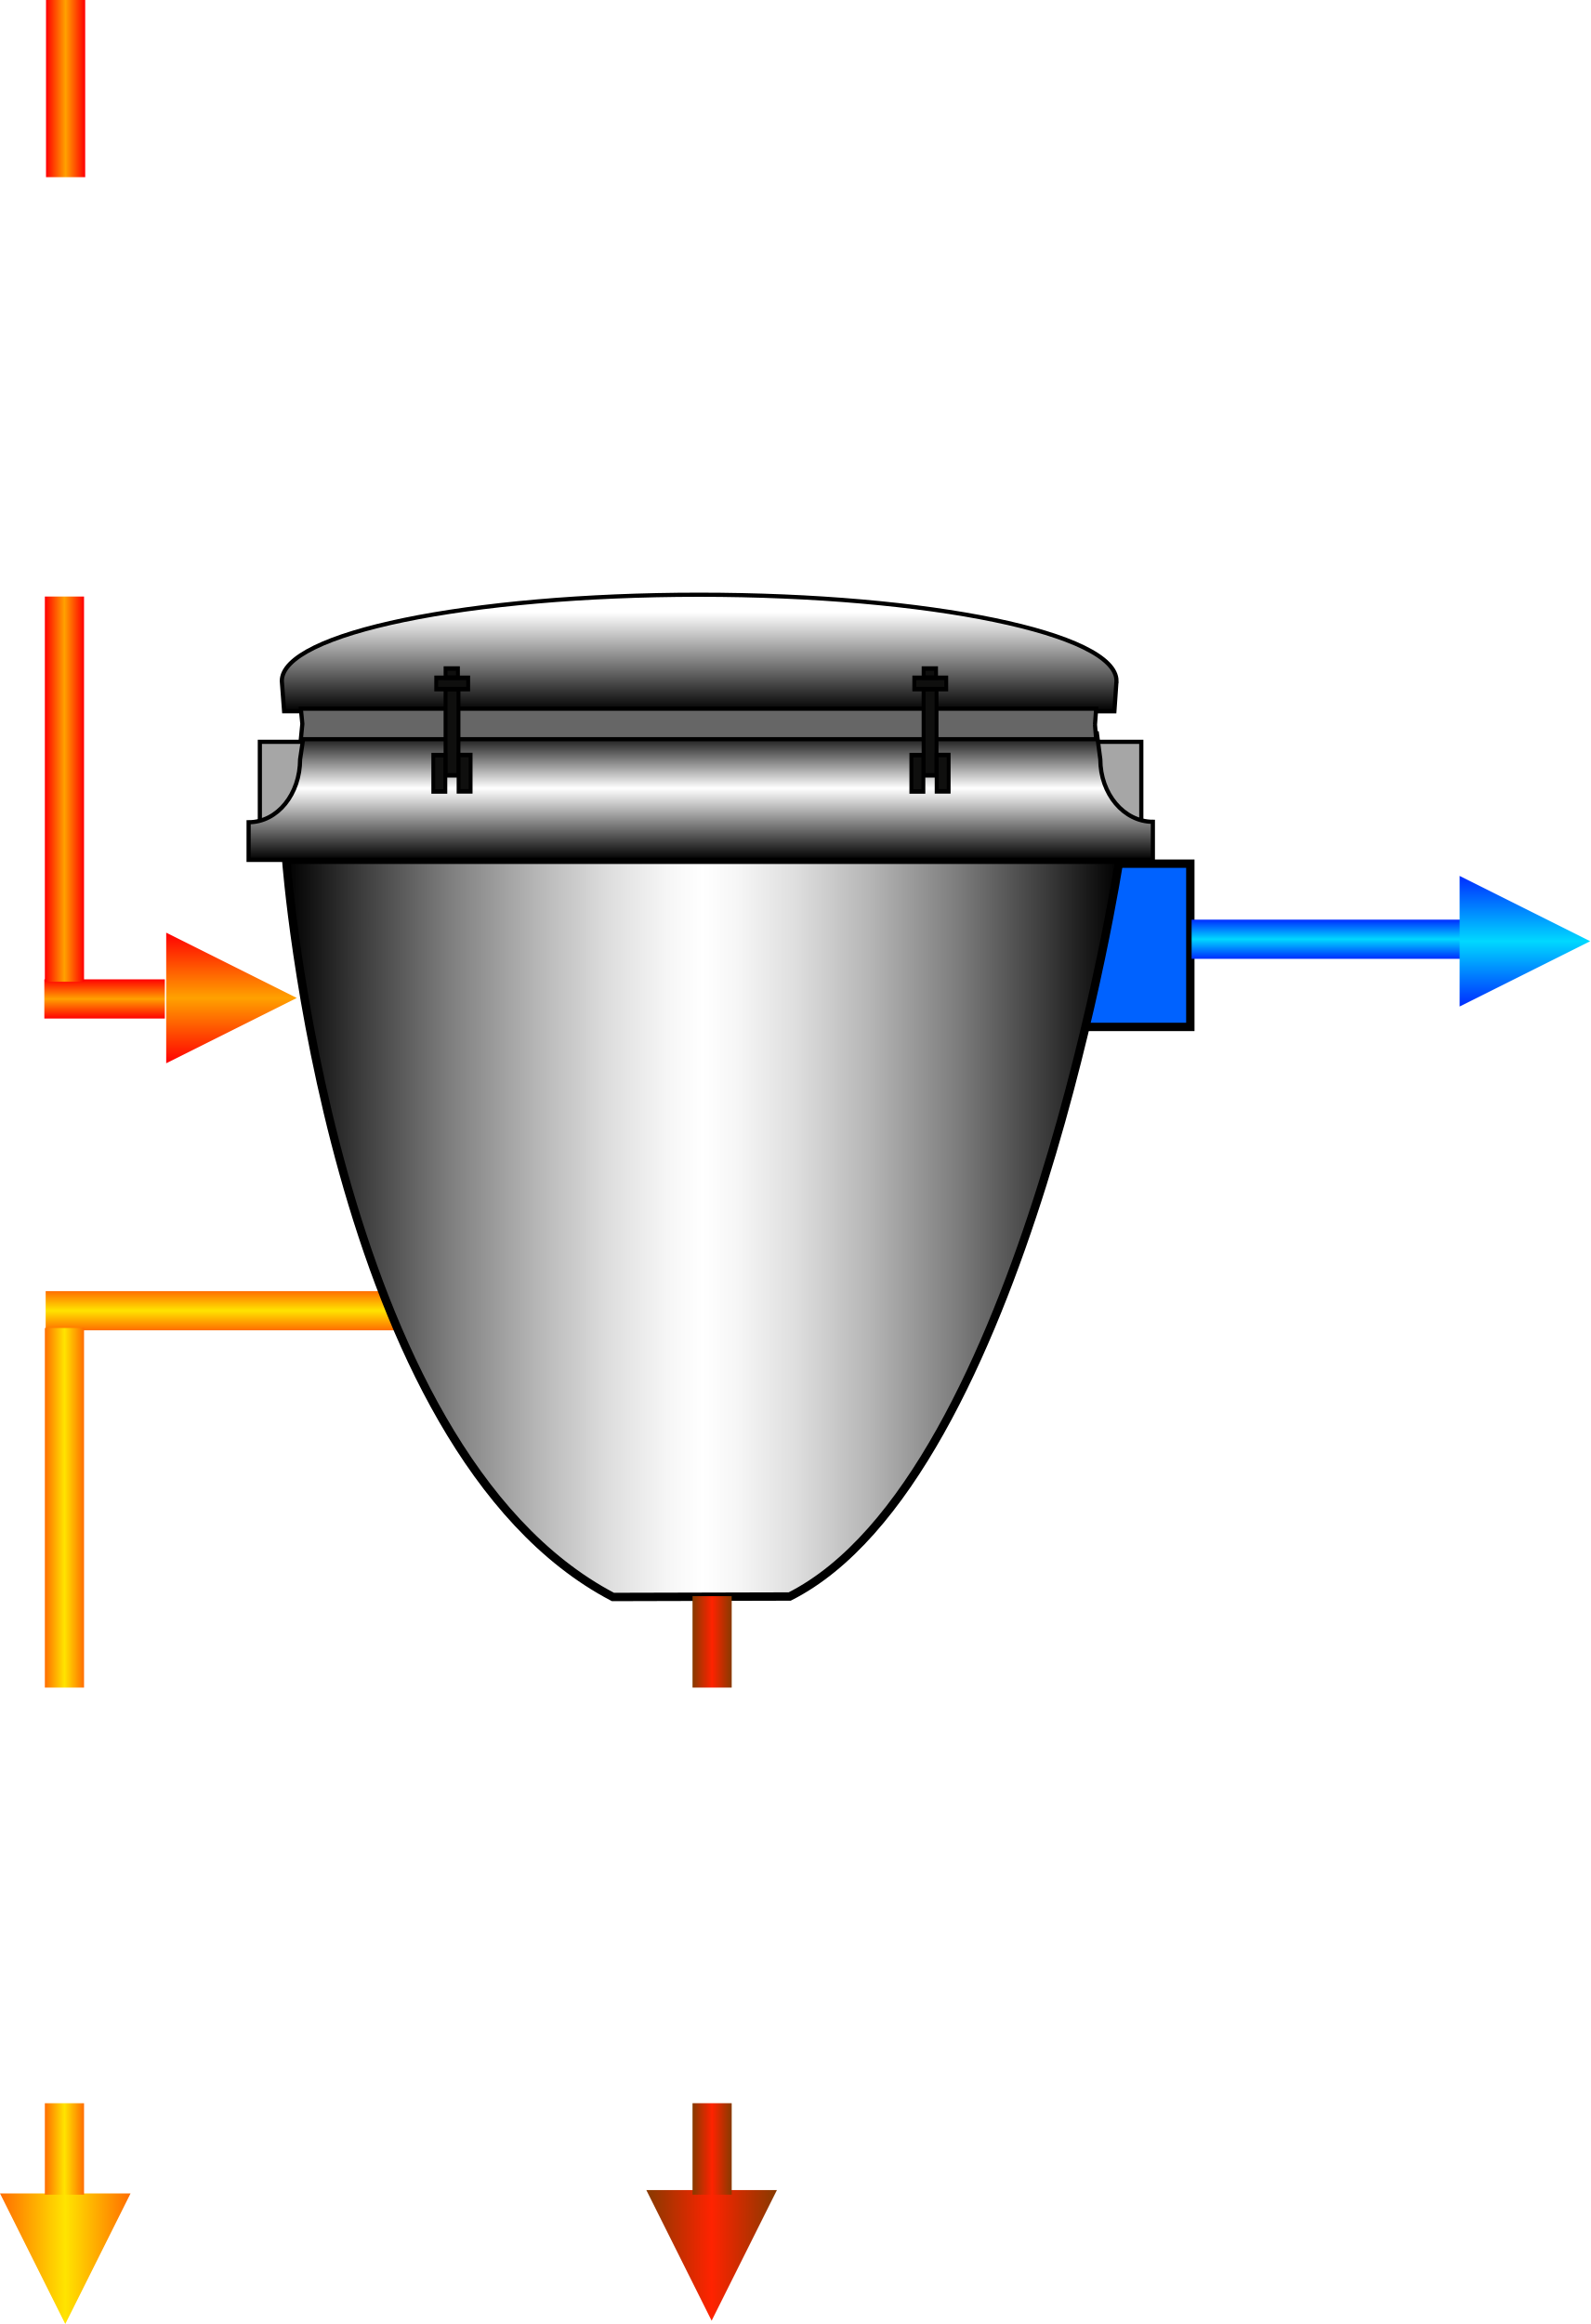
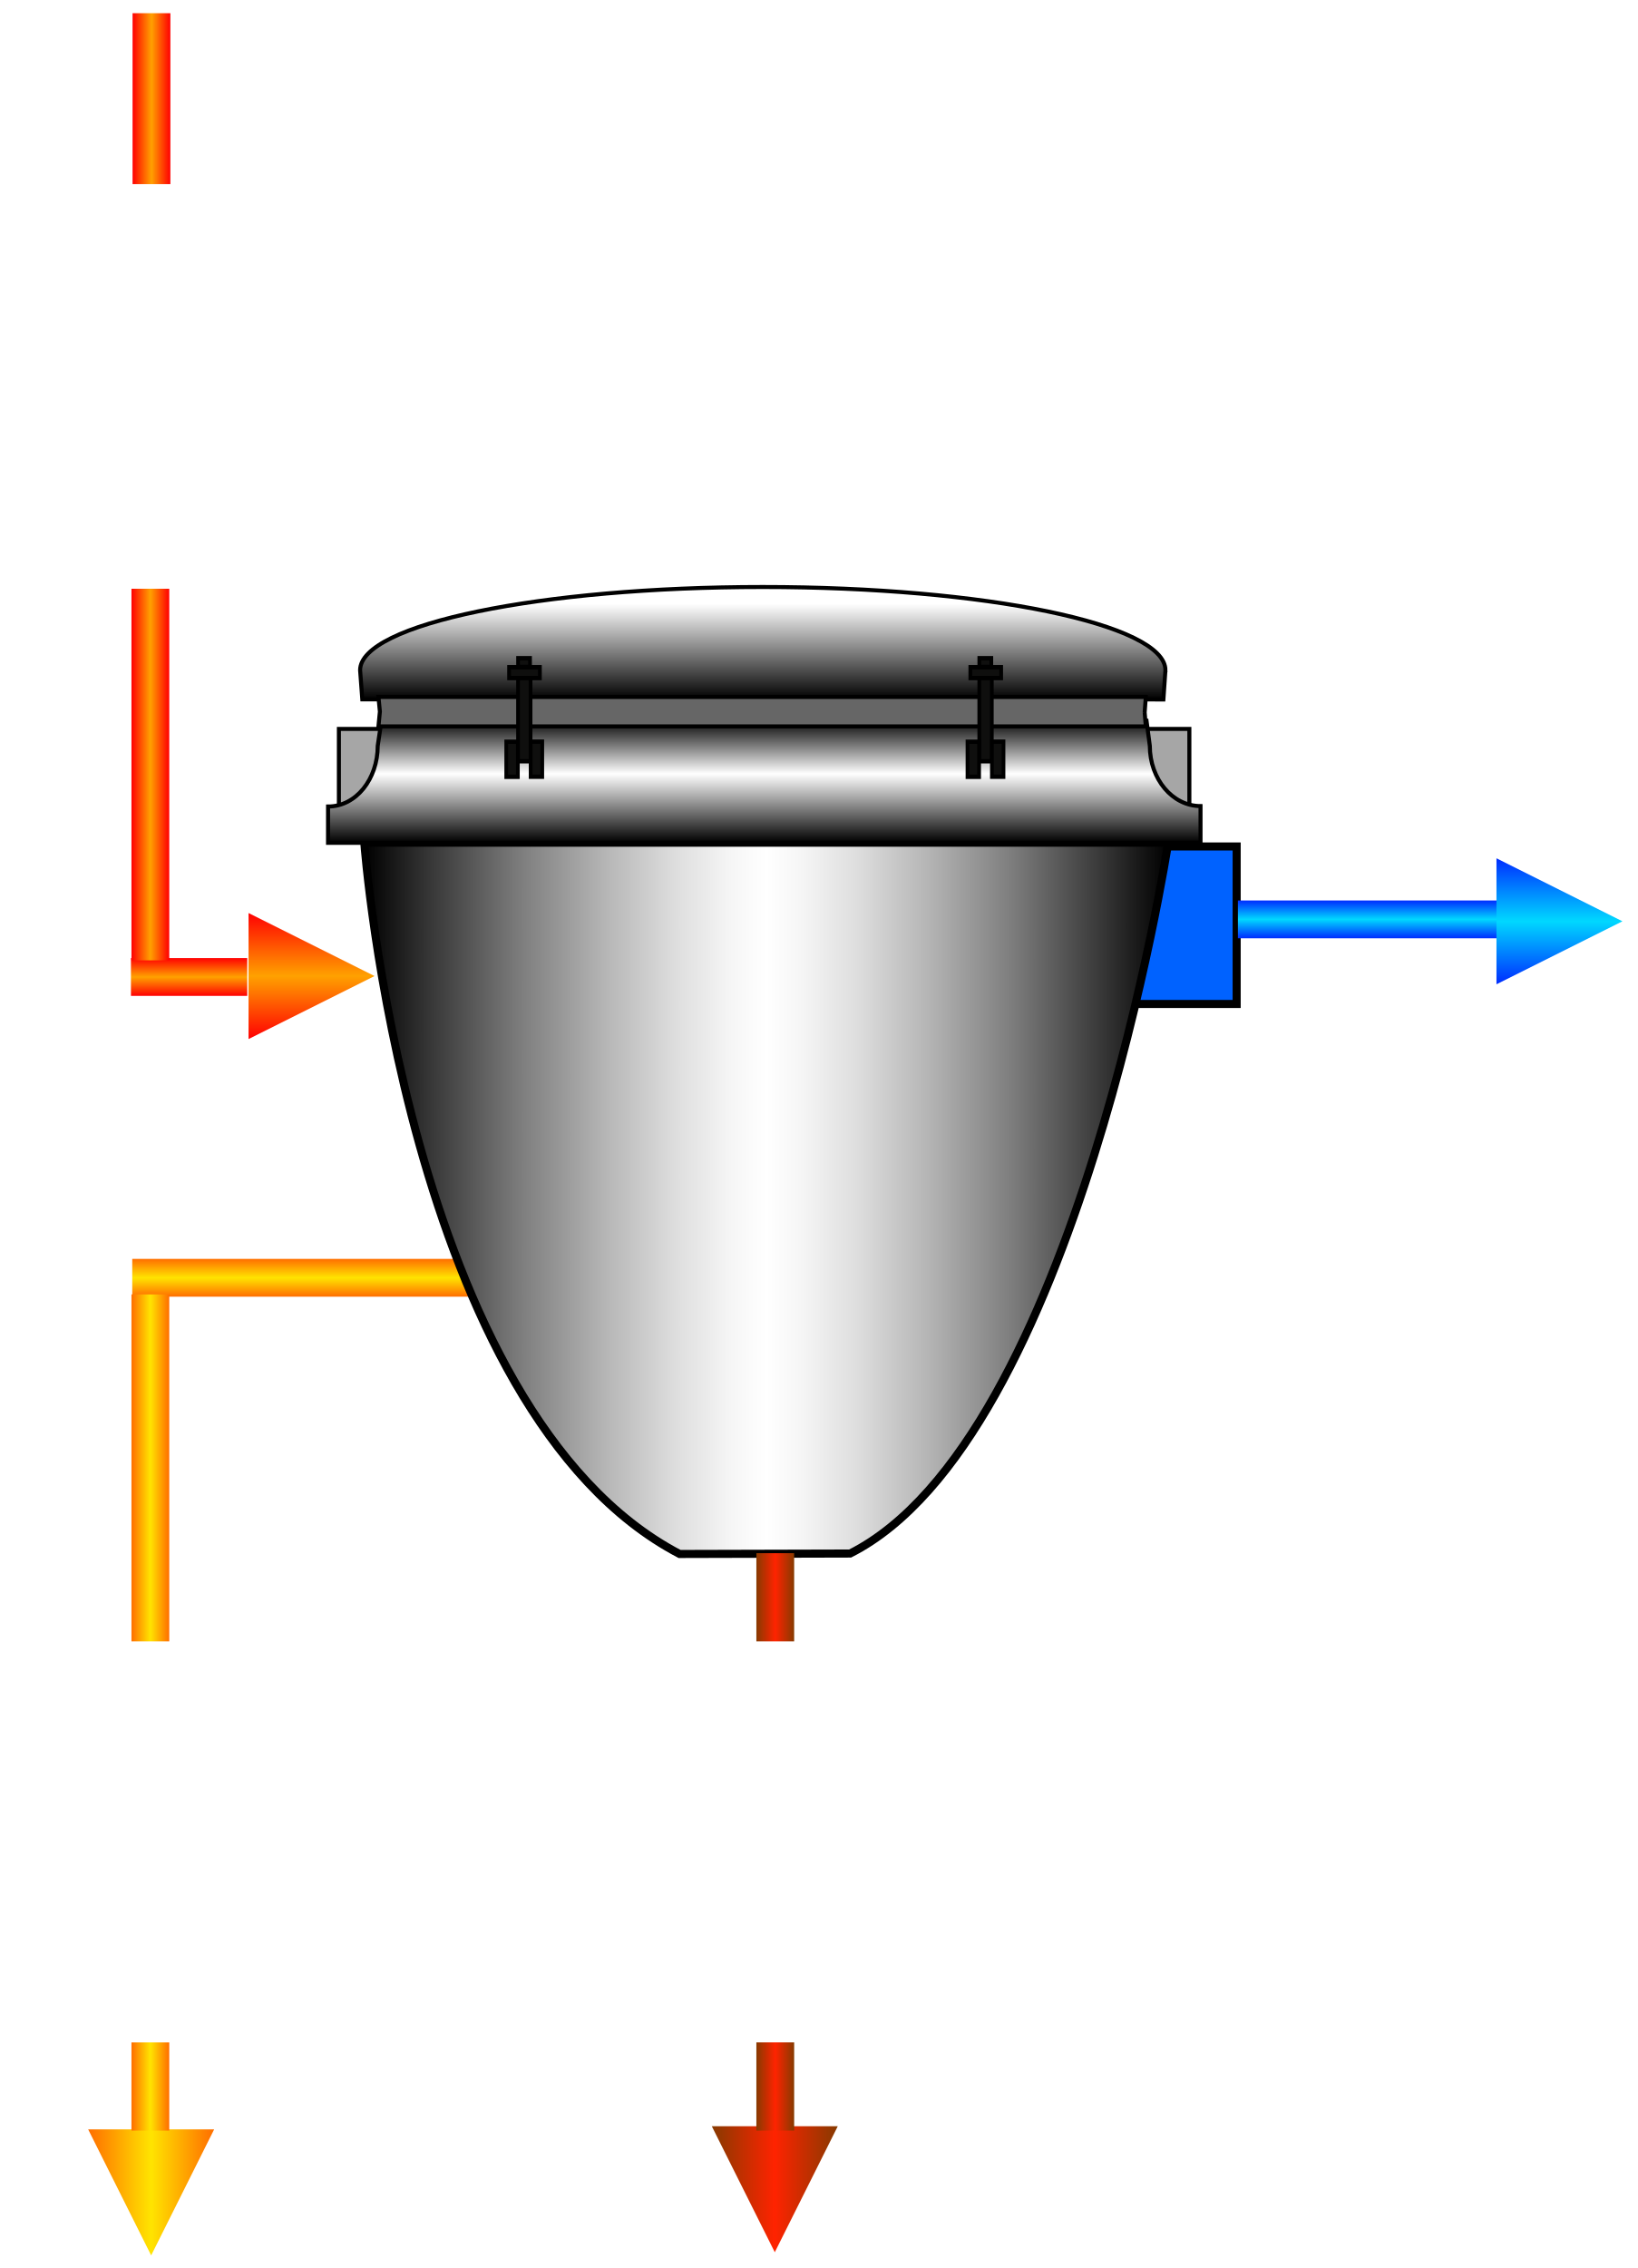
- <svg xmlns="http://www.w3.org/2000/svg" xmlns:xlink="http://www.w3.org/1999/xlink" width="121.796" height="177.952" id="svg11040" version="1.1">
+ <svg xmlns="http://www.w3.org/2000/svg" xmlns:xlink="http://www.w3.org/1999/xlink" width="130" height="180" id="svg11040" version="1.1">
  <defs id="defs11042">
    <linearGradient id="linearGradient6671">
      <stop id="stop6673" offset="0" style="stop-color:#ff0002;stop-opacity:1;" />
      <stop style="stop-color:#ffa100;stop-opacity:1;" offset="0.5" id="stop6675" />
      <stop id="stop6677" offset="1" style="stop-color:#ff0002;stop-opacity:1;" />
    </linearGradient>
    <linearGradient id="linearGradient10835">
      <stop style="stop-color:#ff6e00;stop-opacity:1;" offset="0" id="stop10837" />
      <stop id="stop10839" offset="0.5" style="stop-color:#ffe400;stop-opacity:1;" />
      <stop style="stop-color:#ff6e00;stop-opacity:1;" offset="1" id="stop10841" />
    </linearGradient>
    <linearGradient id="linearGradient10849">
      <stop id="stop10851" offset="0" style="stop-color:#873a00;stop-opacity:1;" />
      <stop style="stop-color:#ff2300;stop-opacity:1;" offset="0.5" id="stop10853" />
      <stop id="stop10855" offset="1" style="stop-color:#873a00;stop-opacity:1;" />
    </linearGradient>
    <linearGradient id="linearGradient10897">
      <stop id="stop10899" offset="0" style="stop-color:#ff0002;stop-opacity:1;" />
      <stop style="stop-color:#ffa100;stop-opacity:1;" offset="0.5" id="stop10901" />
      <stop id="stop10903" offset="1" style="stop-color:#ff0002;stop-opacity:1;" />
    </linearGradient>
    <linearGradient id="linearGradient10906">
      <stop id="stop10908" offset="0" style="stop-color:#873a00;stop-opacity:1;" />
      <stop style="stop-color:#ff2300;stop-opacity:1;" offset="0.5" id="stop10910" />
      <stop id="stop10912" offset="1" style="stop-color:#873a00;stop-opacity:1;" />
    </linearGradient>
    <linearGradient id="linearGradient10915">
      <stop id="stop10917" offset="0" style="stop-color:#873a00;stop-opacity:1;" />
      <stop style="stop-color:#ff2300;stop-opacity:1;" offset="0.5" id="stop10919" />
      <stop id="stop10921" offset="1" style="stop-color:#873a00;stop-opacity:1;" />
    </linearGradient>
    <linearGradient id="linearGradient10924">
      <stop style="stop-color:#ff6e00;stop-opacity:1;" offset="0" id="stop10926" />
      <stop id="stop10928" offset="0.5" style="stop-color:#ffe400;stop-opacity:1;" />
      <stop style="stop-color:#ff6e00;stop-opacity:1;" offset="1" id="stop10930" />
    </linearGradient>
    <linearGradient id="linearGradient10933">
      <stop style="stop-color:#ff6e00;stop-opacity:1;" offset="0" id="stop10935" />
      <stop id="stop10937" offset="0.5" style="stop-color:#ffe400;stop-opacity:1;" />
      <stop style="stop-color:#ff6e00;stop-opacity:1;" offset="1" id="stop10939" />
    </linearGradient>
    <linearGradient id="linearGradient6613">
      <stop id="stop6615" offset="0" style="stop-color:#002cff;stop-opacity:1;" />
      <stop style="stop-color:#00d8ff;stop-opacity:1;" offset="0.5" id="stop6617" />
      <stop id="stop6619" offset="1" style="stop-color:#002cff;stop-opacity:1;" />
    </linearGradient>
    <linearGradient id="linearGradient10947">
      <stop id="stop10949" offset="0" style="stop-color:#002cff;stop-opacity:1;" />
      <stop style="stop-color:#00d8ff;stop-opacity:1;" offset="0.5" id="stop10951" />
      <stop id="stop10953" offset="1" style="stop-color:#002cff;stop-opacity:1;" />
    </linearGradient>
    <linearGradient id="linearGradient10956">
      <stop id="stop10958" offset="0" style="stop-color:#ff0002;stop-opacity:1;" />
      <stop style="stop-color:#ffa100;stop-opacity:1;" offset="0.5" id="stop10960" />
      <stop id="stop10962" offset="1" style="stop-color:#ff0002;stop-opacity:1;" />
    </linearGradient>
    <linearGradient id="linearGradient10965">
      <stop id="stop10967" offset="0" style="stop-color:#ff0002;stop-opacity:1;" />
      <stop style="stop-color:#ffa100;stop-opacity:1;" offset="0.5" id="stop10969" />
      <stop id="stop10971" offset="1" style="stop-color:#ff0002;stop-opacity:1;" />
    </linearGradient>
    <linearGradient id="XMLID_28_" gradientUnits="userSpaceOnUse" x1="687.1" y1="233.296" x2="687.1" y2="239.75">
      <stop offset="0.15" style="stop-color:#FFFFFF" id="stop8803" />
      <stop offset="1" style="stop-color:#000000" id="stop8805" />
    </linearGradient>
    <linearGradient id="XMLID_27_" gradientUnits="userSpaceOnUse" x1="687.2" y1="240.852" x2="687.2" y2="247.976">
      <stop offset="0.006" style="stop-color:#000000" id="stop8794" />
      <stop offset="0.444" style="stop-color:#FFFFFF" id="stop8796" />
      <stop offset="1" style="stop-color:#000000" id="stop8798" />
    </linearGradient>
    <linearGradient id="XMLID_26_" gradientUnits="userSpaceOnUse" x1="660.444" y1="268.378" x2="714.221" y2="268.378">
      <stop offset="0" style="stop-color:#000000" id="stop8765" />
      <stop offset="0.085" style="stop-color:#393939" id="stop8767" />
      <stop offset="0.198" style="stop-color:#7F7F7F" id="stop8769" />
      <stop offset="0.301" style="stop-color:#B6B6B6" id="stop8771" />
      <stop offset="0.388" style="stop-color:#DEDEDE" id="stop8773" />
      <stop offset="0.458" style="stop-color:#F6F6F6" id="stop8775" />
      <stop offset="0.5" style="stop-color:#FFFFFF" id="stop8777" />
      <stop offset="0.542" style="stop-color:#F6F6F6" id="stop8779" />
      <stop offset="0.612" style="stop-color:#DEDEDE" id="stop8781" />
      <stop offset="0.699" style="stop-color:#B6B6B6" id="stop8783" />
      <stop offset="0.802" style="stop-color:#7F7F7F" id="stop8785" />
      <stop offset="0.915" style="stop-color:#393939" id="stop8787" />
      <stop offset="1" style="stop-color:#000000" id="stop8789" />
    </linearGradient>
    <linearGradient xlink:href="#linearGradient10835" id="linearGradient10829" gradientUnits="userSpaceOnUse" gradientTransform="matrix(0.04578174,0,0,0.2512893,629.736,-358.3493)" x1="257.42" y1="404.412" x2="322.949" y2="404.412" />
    <linearGradient id="linearGradient10998">
      <stop style="stop-color:#ff6e00;stop-opacity:1;" offset="0" id="stop11000" />
      <stop id="stop11002" offset="0.5" style="stop-color:#ffe400;stop-opacity:1;" />
      <stop style="stop-color:#ff6e00;stop-opacity:1;" offset="1" id="stop11004" />
    </linearGradient>
    <linearGradient xlink:href="#linearGradient6671" id="linearGradient11345" gradientUnits="userSpaceOnUse" x1="43.529" y1="313.691" x2="100.49" y2="313.691" />
    <linearGradient xlink:href="#linearGradient6613" id="linearGradient11347" gradientUnits="userSpaceOnUse" gradientTransform="matrix(0.04578174,0,0,0.2253706,-634.6472,253.1719)" x1="257.42" y1="404.412" x2="322.949" y2="404.412" />
    <linearGradient xlink:href="#linearGradient6613" id="linearGradient11349" gradientUnits="userSpaceOnUse" x1="43.529" y1="313.691" x2="100.49" y2="313.691" />
    <linearGradient xlink:href="#linearGradient10835" id="linearGradient11353" gradientUnits="userSpaceOnUse" x1="43.529" y1="313.691" x2="100.49" y2="313.691" />
    <linearGradient xlink:href="#linearGradient10849" id="linearGradient11357" gradientUnits="userSpaceOnUse" x1="43.529" y1="313.691" x2="100.49" y2="313.691" />
    <linearGradient xlink:href="#linearGradient6671" id="linearGradient11389" gradientUnits="userSpaceOnUse" gradientTransform="matrix(0.04578174,0,0,0.1486067,-9.69586,824.1149)" x1="257.42" y1="404.412" x2="322.949" y2="404.412" />
    <linearGradient xlink:href="#linearGradient10835" id="linearGradient11392" gradientUnits="userSpaceOnUse" gradientTransform="matrix(0.04578174,0,0,0.07668049,-9.78511,1010.967)" x1="257.42" y1="404.412" x2="322.949" y2="404.412" />
    <linearGradient xlink:href="#linearGradient10849" id="linearGradient11395" gradientUnits="userSpaceOnUse" gradientTransform="matrix(0.04578174,0,0,0.0767043,39.82298,1010.957)" x1="257.42" y1="404.412" x2="322.949" y2="404.412" />
    <linearGradient xlink:href="#linearGradient6671" id="linearGradient11398" gradientUnits="userSpaceOnUse" gradientTransform="matrix(0.04578174,0,0,0.3231015,-9.78515,807.1895)" x1="257.42" y1="404.412" x2="322.949" y2="404.412" />
    <linearGradient xlink:href="#linearGradient10849" id="linearGradient11402" gradientUnits="userSpaceOnUse" gradientTransform="matrix(0.04578174,0,0,0.0767043,39.82297,972.1305)" x1="257.42" y1="404.412" x2="322.949" y2="404.412" />
    <linearGradient xlink:href="#linearGradient10835" id="linearGradient11406" gradientUnits="userSpaceOnUse" gradientTransform="matrix(0.04578174,0,0,0.3016598,-9.78513,870.8879)" x1="257.42" y1="404.412" x2="322.949" y2="404.412" />
    <linearGradient xlink:href="#linearGradient6671" id="linearGradient11413" gradientUnits="userSpaceOnUse" gradientTransform="matrix(0.04578174,0,0,0.1010986,940.6352,-47.4604)" x1="257.42" y1="404.412" x2="322.949" y2="404.412" />
    <linearGradient xlink:href="#XMLID_28_" id="linearGradient11429" gradientUnits="userSpaceOnUse" gradientTransform="matrix(1.1867,0,0,1.383018,-763.2637,600.3159)" x1="687.1" y1="233.296" x2="687.1" y2="239.75" />
    <linearGradient xlink:href="#XMLID_27_" id="linearGradient11432" gradientUnits="userSpaceOnUse" gradientTransform="matrix(1.1867,0,0,1.383018,-763.2637,600.3159)" x1="687.2" y1="240.852" x2="687.2" y2="247.976" />
    <linearGradient xlink:href="#XMLID_26_" id="linearGradient11435" gradientUnits="userSpaceOnUse" gradientTransform="matrix(1.1867,0,0,1.383018,-763.2637,600.3159)" x1="660.444" y1="268.378" x2="714.221" y2="268.378" />
    <linearGradient xlink:href="#linearGradient10835" id="linearGradient11440" gradientUnits="userSpaceOnUse" gradientTransform="matrix(0.04578174,0,0,0.2962804,964.5084,-135.4052)" x1="257.42" y1="404.412" x2="322.949" y2="404.412" />
    <linearGradient xlink:href="#linearGradient6613" id="linearGradient11444" gradientUnits="userSpaceOnUse" gradientTransform="matrix(0.04578174,0,0,0.2253706,-962.634,8.97928)" x1="257.42" y1="404.412" x2="322.949" y2="404.412" />
-     <linearGradient xlink:href="#linearGradient6671" id="linearGradient10135" gradientUnits="userSpaceOnUse" gradientTransform="matrix(0.04578174,0,0,0.1486067,-9.69586,824.1149)" x1="257.42" y1="404.412" x2="322.949" y2="404.412" />
-     <linearGradient xlink:href="#linearGradient10835" id="linearGradient10138" gradientUnits="userSpaceOnUse" gradientTransform="matrix(0.04578174,0,0,0.07668049,-9.78511,1010.967)" x1="257.42" y1="404.412" x2="322.949" y2="404.412" />
-     <linearGradient xlink:href="#linearGradient10849" id="linearGradient10141" gradientUnits="userSpaceOnUse" gradientTransform="matrix(0.04578174,0,0,0.0767043,39.82298,1010.957)" x1="257.42" y1="404.412" x2="322.949" y2="404.412" />
-     <linearGradient xlink:href="#linearGradient6671" id="linearGradient10144" gradientUnits="userSpaceOnUse" gradientTransform="matrix(0.04578174,0,0,0.3231015,-9.78515,807.1895)" x1="257.42" y1="404.412" x2="322.949" y2="404.412" />
-     <linearGradient xlink:href="#linearGradient10849" id="linearGradient10148" gradientUnits="userSpaceOnUse" gradientTransform="matrix(0.04578174,0,0,0.0767043,39.82297,972.1305)" x1="257.42" y1="404.412" x2="322.949" y2="404.412" />
-     <linearGradient xlink:href="#linearGradient10835" id="linearGradient10152" gradientUnits="userSpaceOnUse" gradientTransform="matrix(0.04578174,0,0,0.3016598,-9.78513,870.8879)" x1="257.42" y1="404.412" x2="322.949" y2="404.412" />
-     <linearGradient xlink:href="#linearGradient6613" id="linearGradient10156" gradientUnits="userSpaceOnUse" gradientTransform="matrix(0.04578174,0,0,0.2253706,-962.634,8.97928)" x1="257.42" y1="404.412" x2="322.949" y2="404.412" />
-     <linearGradient xlink:href="#linearGradient6671" id="linearGradient10160" gradientUnits="userSpaceOnUse" gradientTransform="matrix(0.04578174,0,0,0.1010986,940.6352,-47.4604)" x1="257.42" y1="404.412" x2="322.949" y2="404.412" />
+     <linearGradient xlink:href="#linearGradient6671" id="linearGradient10135" gradientUnits="userSpaceOnUse" gradientTransform="matrix(0.04578174,0,0,0.1486067,-2.69586,823.1149)" x1="257.42" y1="404.412" x2="322.949" y2="404.412" />
+     <linearGradient xlink:href="#linearGradient10835" id="linearGradient10138" gradientUnits="userSpaceOnUse" gradientTransform="matrix(0.04578174,0,0,0.07668049,-2.78511,1009.967)" x1="257.42" y1="404.412" x2="322.949" y2="404.412" />
+     <linearGradient xlink:href="#linearGradient10849" id="linearGradient10141" gradientUnits="userSpaceOnUse" gradientTransform="matrix(0.04578174,0,0,0.0767043,46.82298,1009.957)" x1="257.42" y1="404.412" x2="322.949" y2="404.412" />
+     <linearGradient xlink:href="#linearGradient6671" id="linearGradient10144" gradientUnits="userSpaceOnUse" gradientTransform="matrix(0.04578174,0,0,0.3231015,-2.78515,806.1895)" x1="257.42" y1="404.412" x2="322.949" y2="404.412" />
+     <linearGradient xlink:href="#linearGradient10849" id="linearGradient10148" gradientUnits="userSpaceOnUse" gradientTransform="matrix(0.04578174,0,0,0.0767043,46.82297,971.1305)" x1="257.42" y1="404.412" x2="322.949" y2="404.412" />
+     <linearGradient xlink:href="#linearGradient10835" id="linearGradient10152" gradientUnits="userSpaceOnUse" gradientTransform="matrix(0.04578174,0,0,0.3016598,-2.78513,869.8879)" x1="257.42" y1="404.412" x2="322.949" y2="404.412" />
+     <linearGradient xlink:href="#linearGradient6613" id="linearGradient10156" gradientUnits="userSpaceOnUse" gradientTransform="matrix(0.04578174,0,0,0.2253706,-961.634,15.97928)" x1="257.42" y1="404.412" x2="322.949" y2="404.412" />
+     <linearGradient xlink:href="#linearGradient6671" id="linearGradient10160" gradientUnits="userSpaceOnUse" gradientTransform="matrix(0.04578174,0,0,0.1010986,939.6352,-54.4604)" x1="257.42" y1="404.412" x2="322.949" y2="404.412" />
    <linearGradient xlink:href="#XMLID_28_" id="linearGradient10176" gradientUnits="userSpaceOnUse" gradientTransform="matrix(1.1867,0,0,1.383018,-763.2637,600.3159)" x1="687.1" y1="233.296" x2="687.1" y2="239.75" />
    <linearGradient xlink:href="#XMLID_27_" id="linearGradient10179" gradientUnits="userSpaceOnUse" gradientTransform="matrix(1.1867,0,0,1.383018,-763.2637,600.3159)" x1="687.2" y1="240.852" x2="687.2" y2="247.976" />
    <linearGradient xlink:href="#XMLID_26_" id="linearGradient10182" gradientUnits="userSpaceOnUse" gradientTransform="matrix(1.1867,0,0,1.383018,-763.2637,600.3159)" x1="660.444" y1="268.378" x2="714.221" y2="268.378" />
-     <linearGradient xlink:href="#linearGradient10835" id="linearGradient10187" gradientUnits="userSpaceOnUse" gradientTransform="matrix(0.04578174,0,0,0.2962804,964.5084,-135.4052)" x1="257.42" y1="404.412" x2="322.949" y2="404.412" />
+     <linearGradient xlink:href="#linearGradient10835" id="linearGradient10187" gradientUnits="userSpaceOnUse" gradientTransform="matrix(0.04578174,0,0,0.2962804,963.5084,-142.4052)" x1="257.42" y1="404.412" x2="322.949" y2="404.412" />
  </defs>
-   <g id="layer1" transform="translate(1.436008,-877.4302)">
-     <rect style="fill:url(#linearGradient10187);fill-opacity:1;fill-rule:evenodd;stroke:none" id="rect10827" width="3" height="27.047" x="976.294" y="-29.109" transform="matrix(0,1,-1,0,0,0)" />
-     <rect style="fill:#0062ff;fill-opacity:1;stroke:#000000;stroke-width:0.64;stroke-linejoin:miter;stroke-miterlimit:4;stroke-opacity:1;stroke-dasharray:none" id="rect10821" width="10" height="12.5" x="79.736" y="943.563" />
-     <g id="g10189">
+   <g id="layer1" transform="translate(1.436008,-875.3822)">
+     <rect style="fill:url(#linearGradient10187);fill-opacity:1;fill-rule:evenodd;stroke:none" id="rect10827" width="3" height="27.047" x="975.294" y="-36.109" transform="matrix(0,1,-1,0,0,0)" />
+     <rect style="fill:#0062ff;fill-opacity:1;stroke:#000000;stroke-width:0.64;stroke-linejoin:miter;stroke-miterlimit:4;stroke-opacity:1;stroke-dasharray:none" id="rect10821" width="10" height="12.5" x="86.736" y="942.563" />
+     <g id="g10189" transform="translate(7,-1)">
      <path style="fill:#a6a6a6;stroke:#000000;stroke-width:0.32" id="path8762" d="m 85.981,942.191 -67.514,0 0,-7.958 67.514,0 0,7.958 z" />
      <path style="fill:url(#linearGradient10182);stroke:#000000;stroke-width:0.641;stroke-miterlimit:4;stroke-dasharray:none" id="path8791" d="m 20.485,943.263 63.816,0 c 0,0 -7.27,47.348 -25.251,56.415 l -13.538,0.035 C 23.828,988.362 20.485,943.263 20.485,943.263 z" />
      <path style="fill:url(#linearGradient10179);stroke:#000000;stroke-width:0.32" id="path8800" d="m 21.871,933.419 -0.322,2.158 c 0,2.64 -1.718,4.814 -3.942,4.814 l -0.002,2.881 69.262,0 0,-2.915 c -2.225,0 -4.025,-2.14 -4.025,-4.781 l -0.281,-2.142" />
      <path style="fill:url(#linearGradient10176);stroke:#000000;stroke-width:0.32" id="path8807" d="m 84.081,929.574 c 0,-3.647 -14.31,-6.605 -31.965,-6.605 -17.651,0 -31.965,2.958 -31.965,6.605 l 0.174,2.315 63.595,0.006 0.16,-2.321 z" />
      <path style="fill:#666666;stroke:#000000;stroke-width:0.32" id="path8809" d="m 82.433,932.921 0.09,1.111 -60.916,0 0.115,-1.171 -0.115,-1.166 60.916,0 -0.09,1.227 z" />
      <g transform="matrix(1.1867,0,0,1.383018,-763.2637,600.3159)" id="g8811">
        <path style="fill:#0f0f0e;stroke:#000000;stroke-width:0.25" id="path8813" d="m 671.564,243.296 -0.836,0 0,-4.792 0.836,0 0,4.792 z" />
        <path style="fill:#0f0f0e;stroke:#000000;stroke-width:0.25" id="path8815" d="m 670.715,244.189 -0.776,0 0,-2.013 0.776,0 0,2.013 z" />
        <path style="fill:#0f0f0e;stroke:#000000;stroke-width:0.25" id="path8817" d="m 672.19,238.523 -2.062,0 0,-0.625 2.062,0 0,0.625 z" />
        <path style="fill:#0f0f0e;stroke:#000000;stroke-width:0.25" id="path8819" d="m 672.346,244.184 -0.775,0 0,-2.013 0.775,0 0,2.013 z" />
        <path style="fill:#0f0f0e;stroke:#000000;stroke-width:0.25" id="path8821" d="m 671.529,237.884 -0.799,0 0,-0.5 0.799,0 0,0.5 z" />
      </g>
      <g transform="matrix(1.1867,0,0,1.383018,-763.2637,600.3159)" id="g8823">
        <path style="fill:#0f0f0e;stroke:#000000;stroke-width:0.25" id="path8825" d="m 702.42,243.296 -0.837,0 0,-4.792 0.837,0 0,4.792 z" />
        <path style="fill:#0f0f0e;stroke:#000000;stroke-width:0.25" id="path8827" d="m 701.57,244.189 -0.776,0 0,-2.013 0.776,0 0,2.013 z" />
        <path style="fill:#0f0f0e;stroke:#000000;stroke-width:0.25" id="path8829" d="m 703.046,238.523 -2.063,0 0,-0.625 2.063,0 0,0.625 z" />
        <path style="fill:#0f0f0e;stroke:#000000;stroke-width:0.25" id="path8831" d="m 703.201,244.184 -0.774,0 0,-2.013 0.774,0 0,2.013 z" />
        <path style="fill:#0f0f0e;stroke:#000000;stroke-width:0.25" id="path8833" d="m 702.387,237.884 -0.802,0 0,-0.5 0.802,0 0,0.5 z" />
      </g>
    </g>
-     <rect y="-11.189" x="952.42" height="9.229" width="3" id="rect6663" style="fill:url(#linearGradient10160);fill-opacity:1;fill-rule:evenodd;stroke:none" transform="matrix(0,1,-1,0,0,0)" />
-     <path style="fill:url(#linearGradient11345);fill-opacity:1;fill-rule:evenodd;stroke:none" id="path6665" d="m 72.01,338.356 -28.48,-49.329 56.961,-10e-6 -28.48,49.329 z" transform="matrix(0,-0.1755594,0.2027185,0,-47.29697,966.4882)" />
-     <rect style="fill:url(#linearGradient10156);fill-opacity:1;fill-rule:evenodd;stroke:none" id="rect2632" width="3" height="20.574" x="-950.849" y="89.835" transform="matrix(0,-1,1,0,0,0)" />
-     <path style="fill:url(#linearGradient11349);fill-opacity:1;fill-rule:evenodd;stroke:none" id="path2634" d="m 72.01,338.356 -28.48,-49.329 56.961,-10e-6 -28.48,49.329 z" transform="matrix(0,-0.1755594,0.2027185,0,51.76947,962.1423)" />
-     <rect y="979.114" x="2" height="27.538" width="3" id="rect10773" style="fill:url(#linearGradient10152);fill-opacity:1;fill-rule:evenodd;stroke:none" />
-     <path transform="matrix(0.1755594,0,0,0.2027185,-9.077988,986.7911)" d="m 72.01,338.356 -28.48,-49.329 56.961,-10e-6 -28.48,49.329 z" id="path10775" style="fill:url(#linearGradient11353);fill-opacity:1;fill-rule:evenodd;stroke:none" />
-     <rect style="fill:url(#linearGradient10148);fill-opacity:1;fill-rule:evenodd;stroke:none" id="rect10813" width="3" height="7.002" x="51.608" y="999.65" />
-     <path style="fill:url(#linearGradient11357);fill-opacity:1;fill-rule:evenodd;stroke:none" id="path10815" d="m 72.01,338.356 -28.48,-49.329 56.961,-10e-6 -28.48,49.329 z" transform="matrix(0.1755594,0,0,0.2027185,40.42787,986.5386)" />
-     <rect style="fill:url(#linearGradient10144);fill-opacity:1;fill-rule:evenodd;stroke:none" id="rect10831" width="3" height="29.495" x="2" y="923.108" />
-     <rect y="1038.476" x="51.608" height="7.002" width="3" id="rect10857" style="fill:url(#linearGradient10141);fill-opacity:1;fill-rule:evenodd;stroke:none" />
-     <rect style="fill:url(#linearGradient10138);fill-opacity:1;fill-rule:evenodd;stroke:none" id="rect10861" width="3" height="7" x="2" y="1038.478" />
-     <rect y="877.43" x="2.089" height="13.566" width="3" id="rect10865" style="fill:url(#linearGradient10135);fill-opacity:1;fill-rule:evenodd;stroke:none" />
+     <rect y="-18.189" x="951.42" height="9.229" width="3" id="rect6663" style="fill:url(#linearGradient10160);fill-opacity:1;fill-rule:evenodd;stroke:none" transform="matrix(0,1,-1,0,0,0)" />
+     <path style="fill:url(#linearGradient11345);fill-opacity:1;fill-rule:evenodd;stroke:none" id="path6665" d="m 72.01,338.356 -28.48,-49.329 56.961,-10e-6 -28.48,49.329 z" transform="matrix(0,-0.1755594,0.2027185,0,-40.29697,965.4882)" />
+     <rect style="fill:url(#linearGradient10156);fill-opacity:1;fill-rule:evenodd;stroke:none" id="rect2632" width="3" height="20.574" x="-949.849" y="96.835" transform="matrix(0,-1,1,0,0,0)" />
+     <path style="fill:url(#linearGradient11349);fill-opacity:1;fill-rule:evenodd;stroke:none" id="path2634" d="m 72.01,338.356 -28.48,-49.329 56.961,-10e-6 -28.48,49.329 z" transform="matrix(0,-0.1755594,0.2027185,0,58.76947,961.1423)" />
+     <rect y="978.114" x="9" height="27.538" width="3" id="rect10773" style="fill:url(#linearGradient10152);fill-opacity:1;fill-rule:evenodd;stroke:none" />
+     <path transform="matrix(0.1755594,0,0,0.2027185,-2.077988,985.7911)" d="m 72.01,338.356 -28.48,-49.329 56.961,-10e-6 -28.48,49.329 z" id="path10775" style="fill:url(#linearGradient11353);fill-opacity:1;fill-rule:evenodd;stroke:none" />
+     <rect style="fill:url(#linearGradient10148);fill-opacity:1;fill-rule:evenodd;stroke:none" id="rect10813" width="3" height="7.002" x="58.608" y="998.65" />
+     <path style="fill:url(#linearGradient11357);fill-opacity:1;fill-rule:evenodd;stroke:none" id="path10815" d="m 72.01,338.356 -28.48,-49.329 56.961,-10e-6 -28.48,49.329 z" transform="matrix(0.1755594,0,0,0.2027185,47.42787,985.5386)" />
+     <rect style="fill:url(#linearGradient10144);fill-opacity:1;fill-rule:evenodd;stroke:none" id="rect10831" width="3" height="29.495" x="9" y="922.108" />
+     <rect y="1037.476" x="58.608" height="7.002" width="3" id="rect10857" style="fill:url(#linearGradient10141);fill-opacity:1;fill-rule:evenodd;stroke:none" />
+     <rect style="fill:url(#linearGradient10138);fill-opacity:1;fill-rule:evenodd;stroke:none" id="rect10861" width="3" height="7" x="9" y="1037.478" />
+     <rect y="876.43" x="9.089" height="13.566" width="3" id="rect10865" style="fill:url(#linearGradient10135);fill-opacity:1;fill-rule:evenodd;stroke:none" />
  </g>
</svg>
